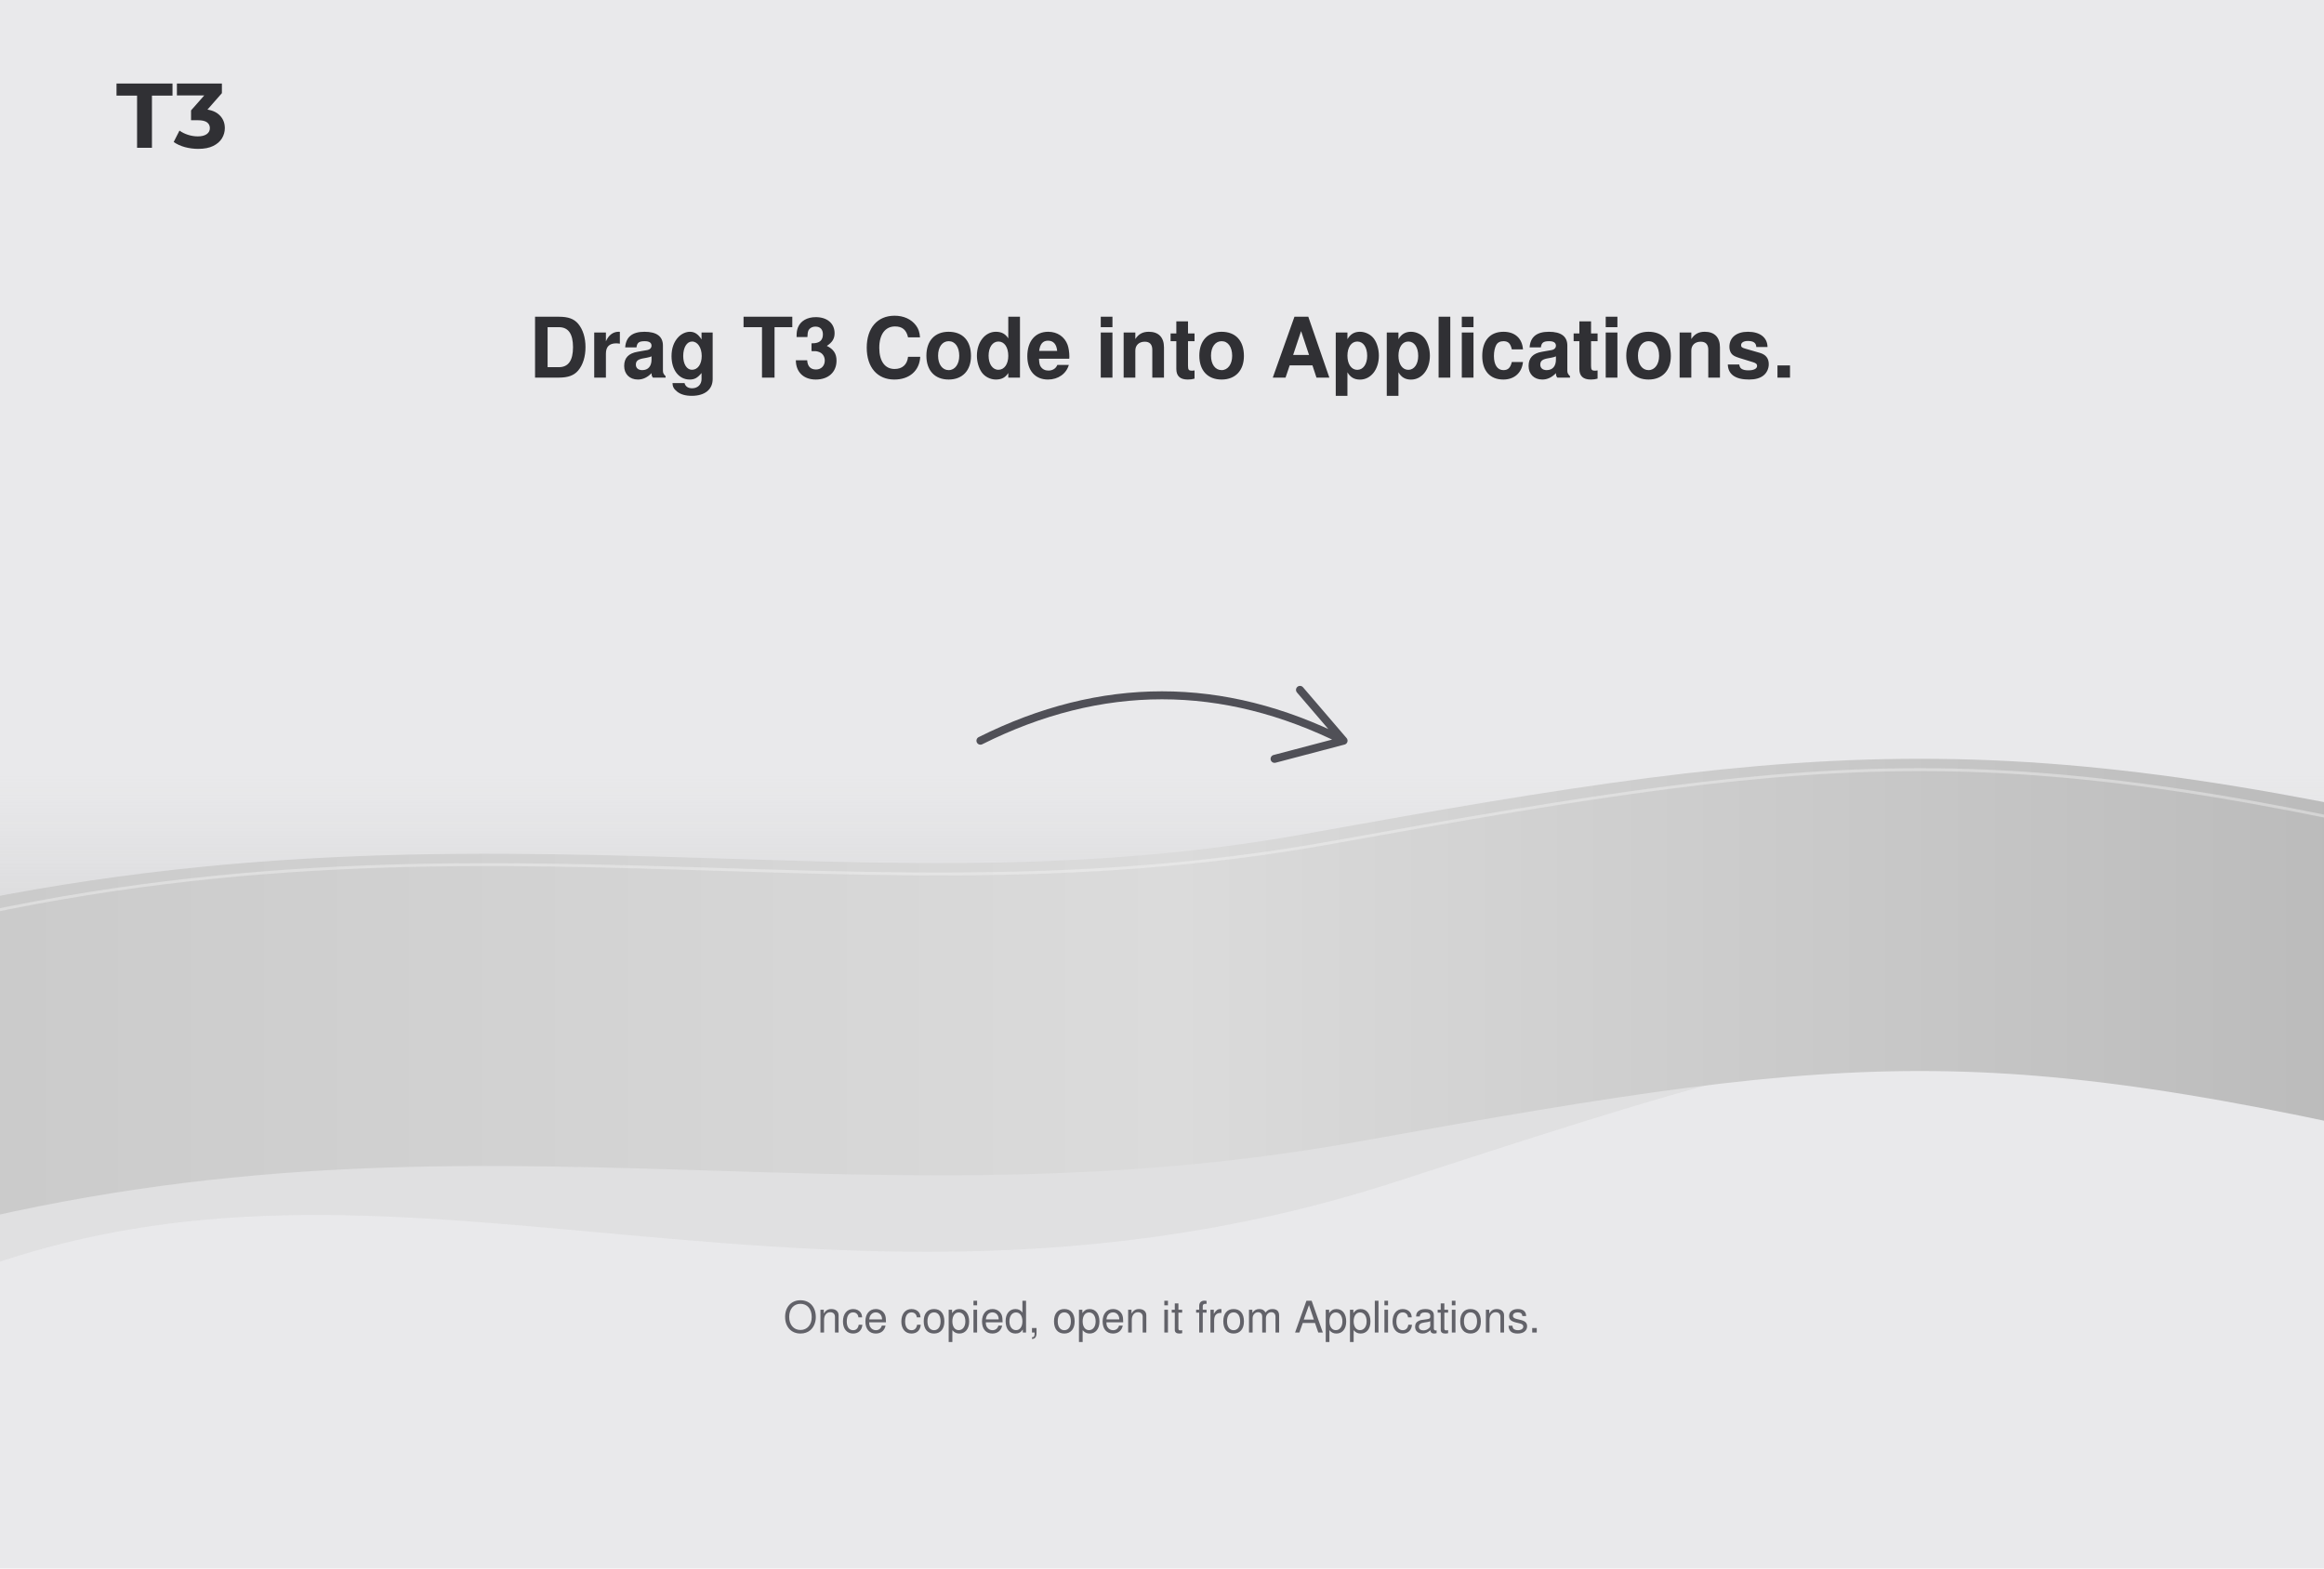
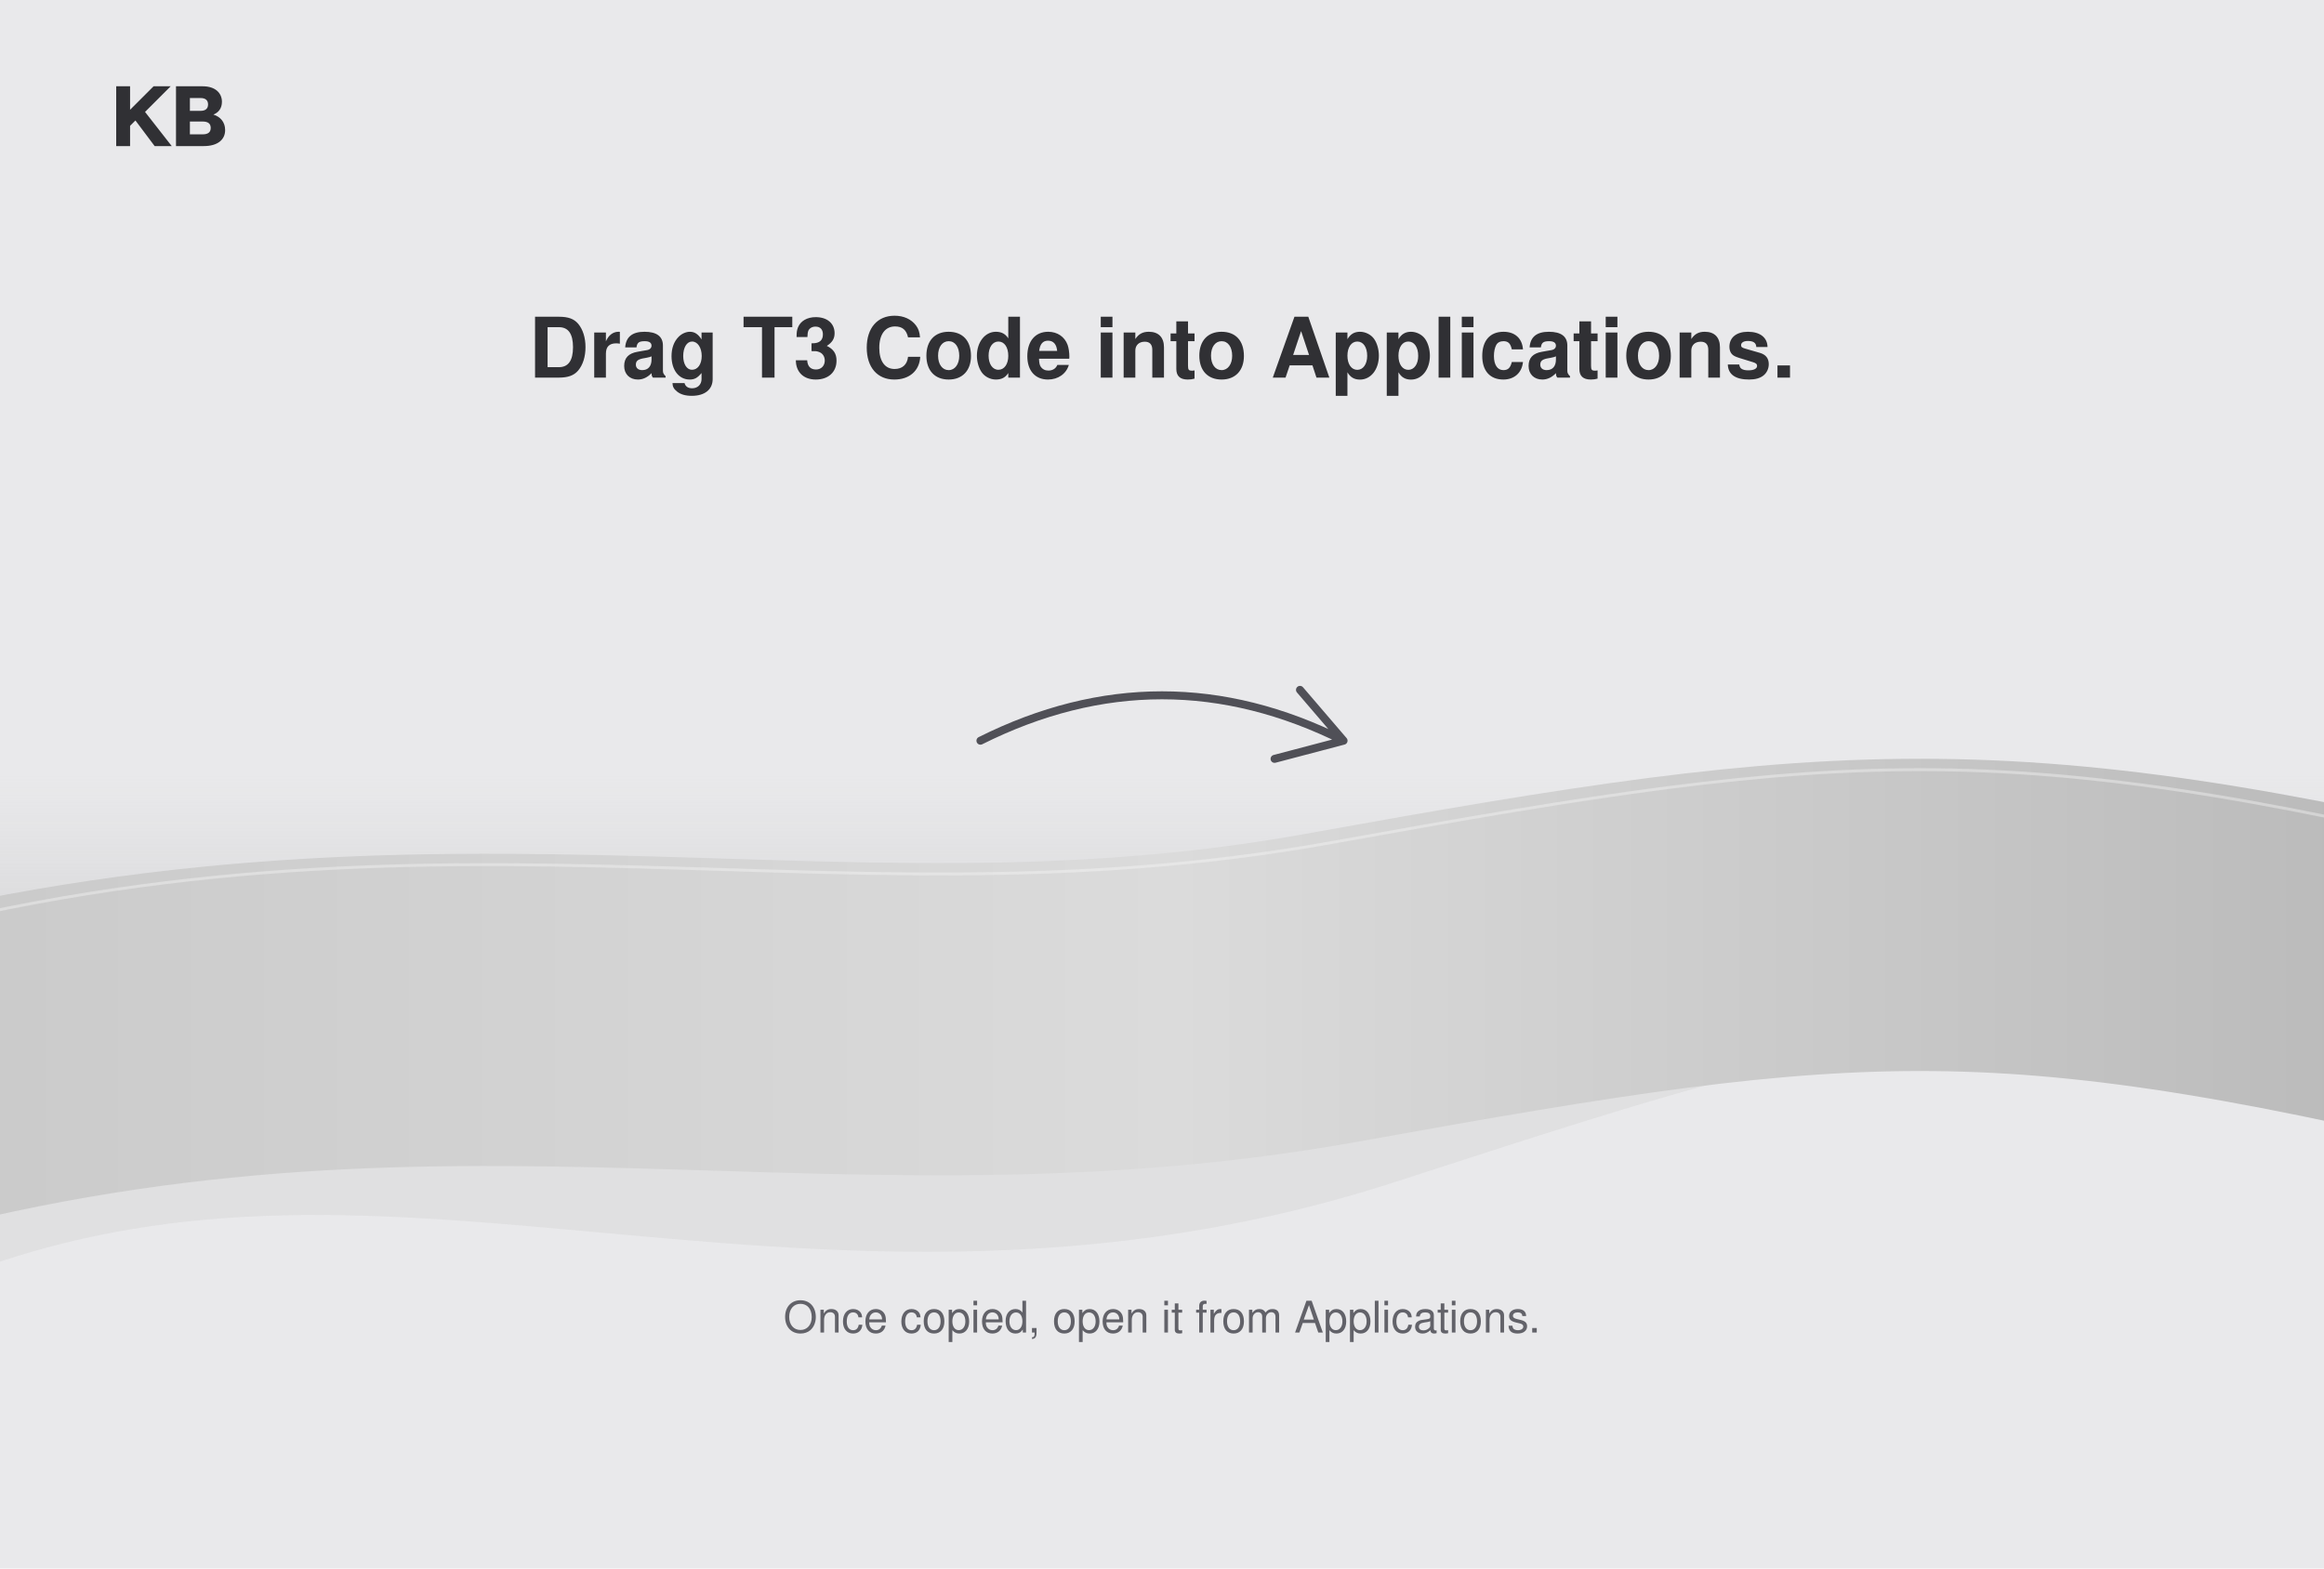
<svg xmlns="http://www.w3.org/2000/svg" width="1280" height="864" viewBox="0 0 640 432">
  <defs>
    <linearGradient id="veil" x1="0" y1="0" x2="0" y2="1">
      <stop stop-color="#B7B7B7" stop-opacity="0" />
      <stop offset=".55" stop-color="#A5A5A5" stop-opacity=".24" />
      <stop offset="1" stop-color="#D1D1D1" stop-opacity=".4" />
    </linearGradient>
    <linearGradient id="silk" x1="0" y1="0" x2="1" y2="0">
      <stop stop-color="#C8C8C8" />
      <stop offset=".5" stop-color="#DBDBDB" />
      <stop offset="1" stop-color="#B5B5B5" />
    </linearGradient>
  </defs>
  <rect width="640" height="432" fill="#E9E9EB" />
  <path d="M-60 293C95 220 214 304 362 256S559 191 707 257" stroke="url(#veil)" stroke-width="146" fill="none" opacity="1" stroke-linecap="round" stroke-linejoin="round" />
  <path d="M-60 306C113 252 223 298 367 272S553 242 707 280" stroke="url(#silk)" stroke-width="86" fill="none" opacity="1" stroke-linecap="round" stroke-linejoin="round" />
  <path d="M-60 266C113 212 223 258 367 232S553 202 707 240" stroke="#F5F5F5" stroke-width="0.8" fill="none" opacity="0.42" stroke-linecap="round" stroke-linejoin="round" />
-   <svg x="32" y="23" width="30" height="18" viewBox="15.531 37 94.394 56.96" fill="#303034">
-     <path d="M33.451 93V47.56H15.531V37H64.331V47.56H46.411V93H33.451ZM86.725 93.96C82.832 93.96 78.965 93.453 75.125 92.44C71.285 91.373 68.032 89.88 65.365 87.96L70.405 78.04C72.539 79.587 75.019 80.813 77.845 81.72C80.672 82.627 83.525 83.08 86.405 83.08C89.659 83.08 92.219 82.44 94.085 81.16C95.952 79.88 96.885 78.12 96.885 75.88C96.885 73.747 96.059 72.067 94.405 70.84C92.752 69.613 90.085 69 86.405 69H80.485V60.44L96.085 42.76L97.525 47.4H68.165V37H107.365V45.4L91.845 63.08L85.285 59.32H89.045C95.925 59.32 101.125 60.867 104.645 63.96C108.165 67.053 109.925 71.027 109.925 75.88C109.925 79.027 109.099 81.987 107.445 84.76C105.792 87.48 103.259 89.693 99.845 91.4C96.432 93.107 92.059 93.96 86.725 93.96Z" />
+   <svg x="32" y="23" width="30" height="18" viewBox="15.53 39.55 94.5 51.88" fill="#303034">
+     <path fill-rule="evenodd" d="M15.53 39.55H27.57V59.93L47.96 39.55H62.78L40.54 61.79L63.71 91.43H48.88L32.21 69.20L27.57 73.83V91.43H15.53Z M67.41 39.55H90.57C101.69 39.55 107.25 45.57 107.25 52.98C107.25 58.54 104.47 62.25 99.84 64.10C105.86 65.95 110.03 70.59 110.03 77.54C110.03 85.87 103.54 91.43 91.50 91.43H67.41ZM79.46 49.74V60.86H88.72C92.89 60.86 95.21 59.01 95.21 55.30C95.21 51.59 92.89 49.74 88.72 49.74ZM79.46 70.12V81.24H90.57C95.21 81.24 97.52 79.39 97.52 75.68C97.52 71.98 95.21 70.12 90.57 70.12Z" />
  </svg>
  <text x="320" y="104" fill="#303034" font-family="Helvetica" font-size="23" font-weight="700" text-anchor="middle">Drag T3 Code into Applications.</text>
  <path d="M270 204Q320 179 370 204M358 190L370 204L351 209" stroke="#505057" stroke-width="2.2" fill="none" opacity="1" stroke-linecap="round" stroke-linejoin="round" />
  <text x="320" y="367" fill="#626269" font-family="Helvetica" font-size="12" font-weight="400" text-anchor="middle">Once copied, open it from Applications.</text>
</svg>
